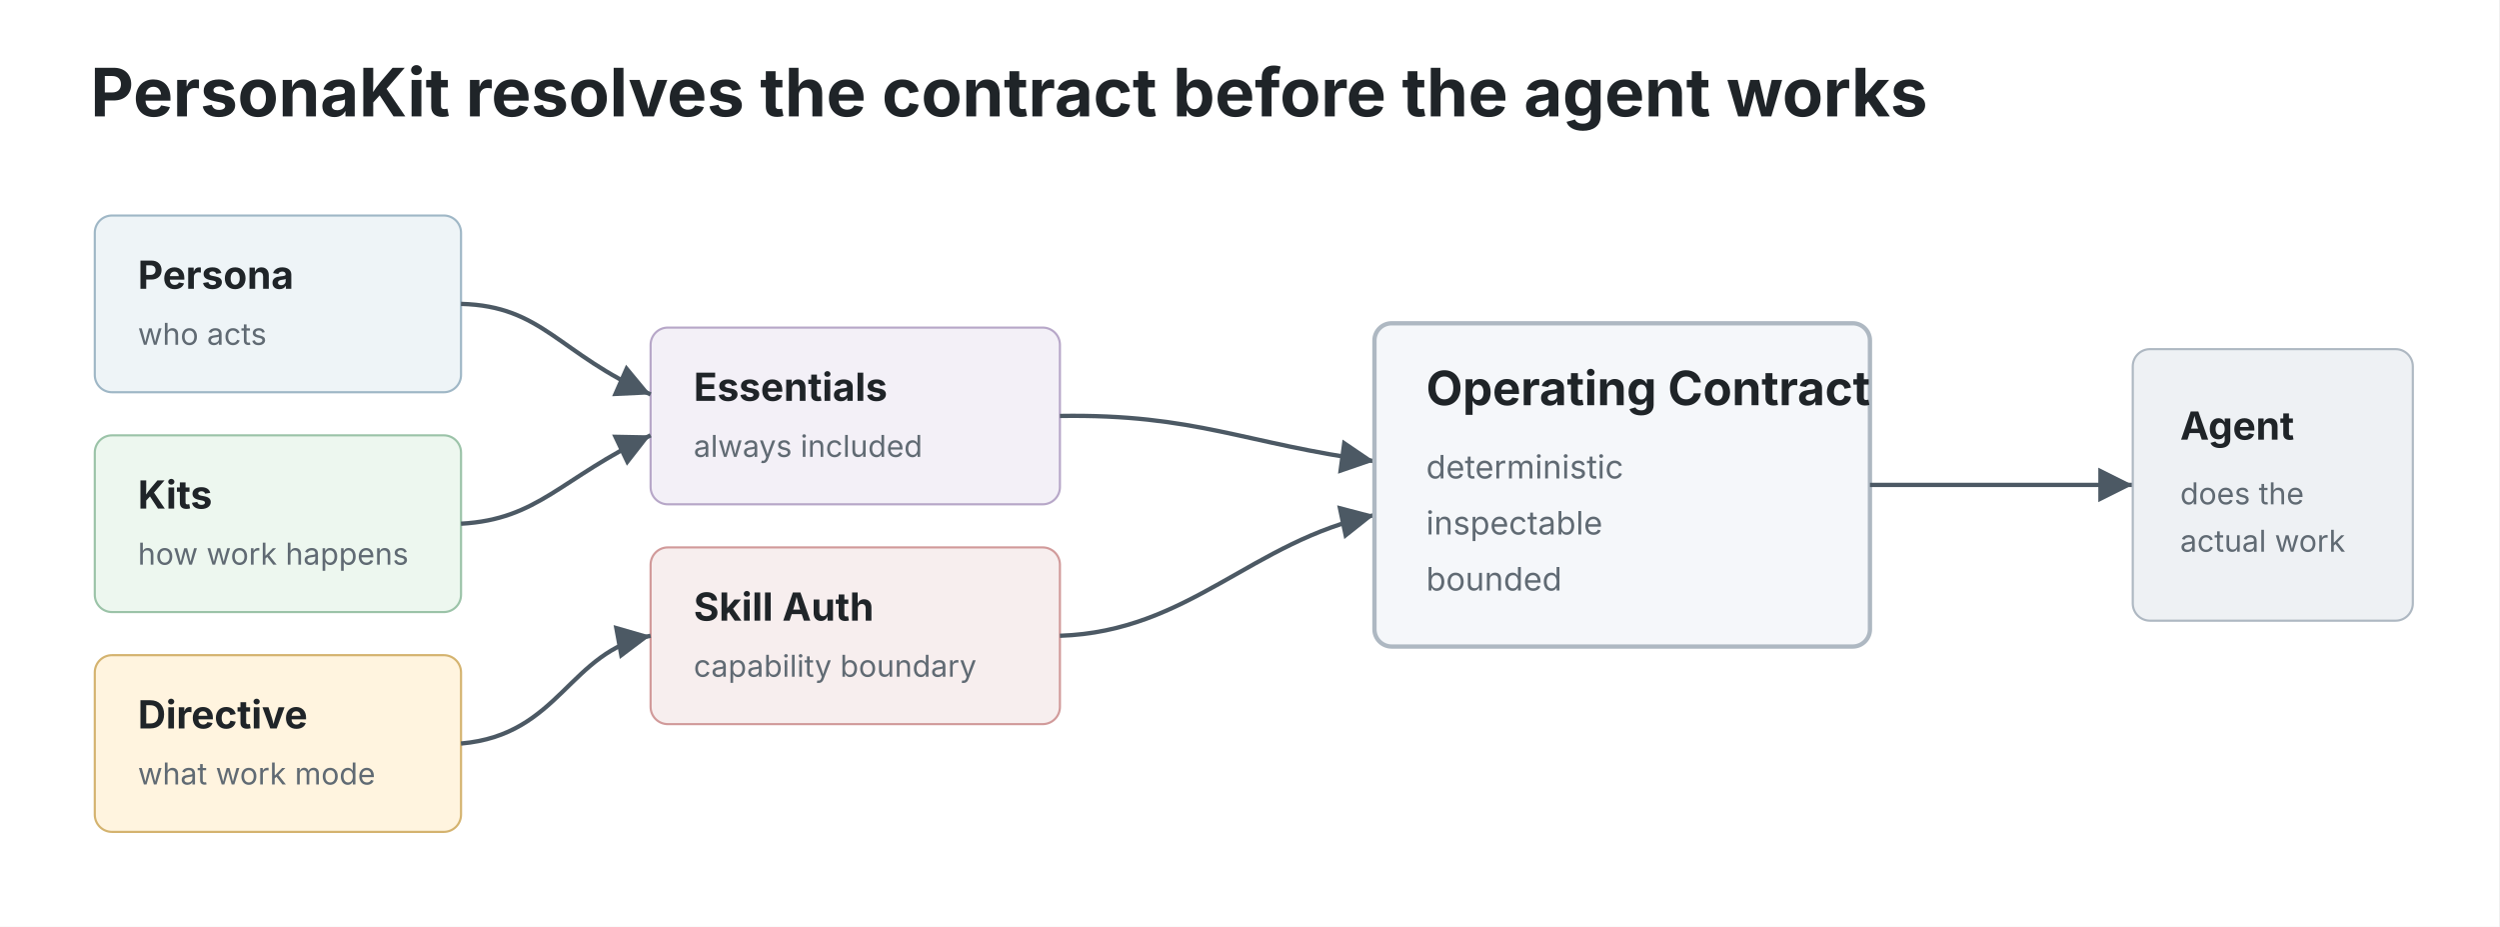
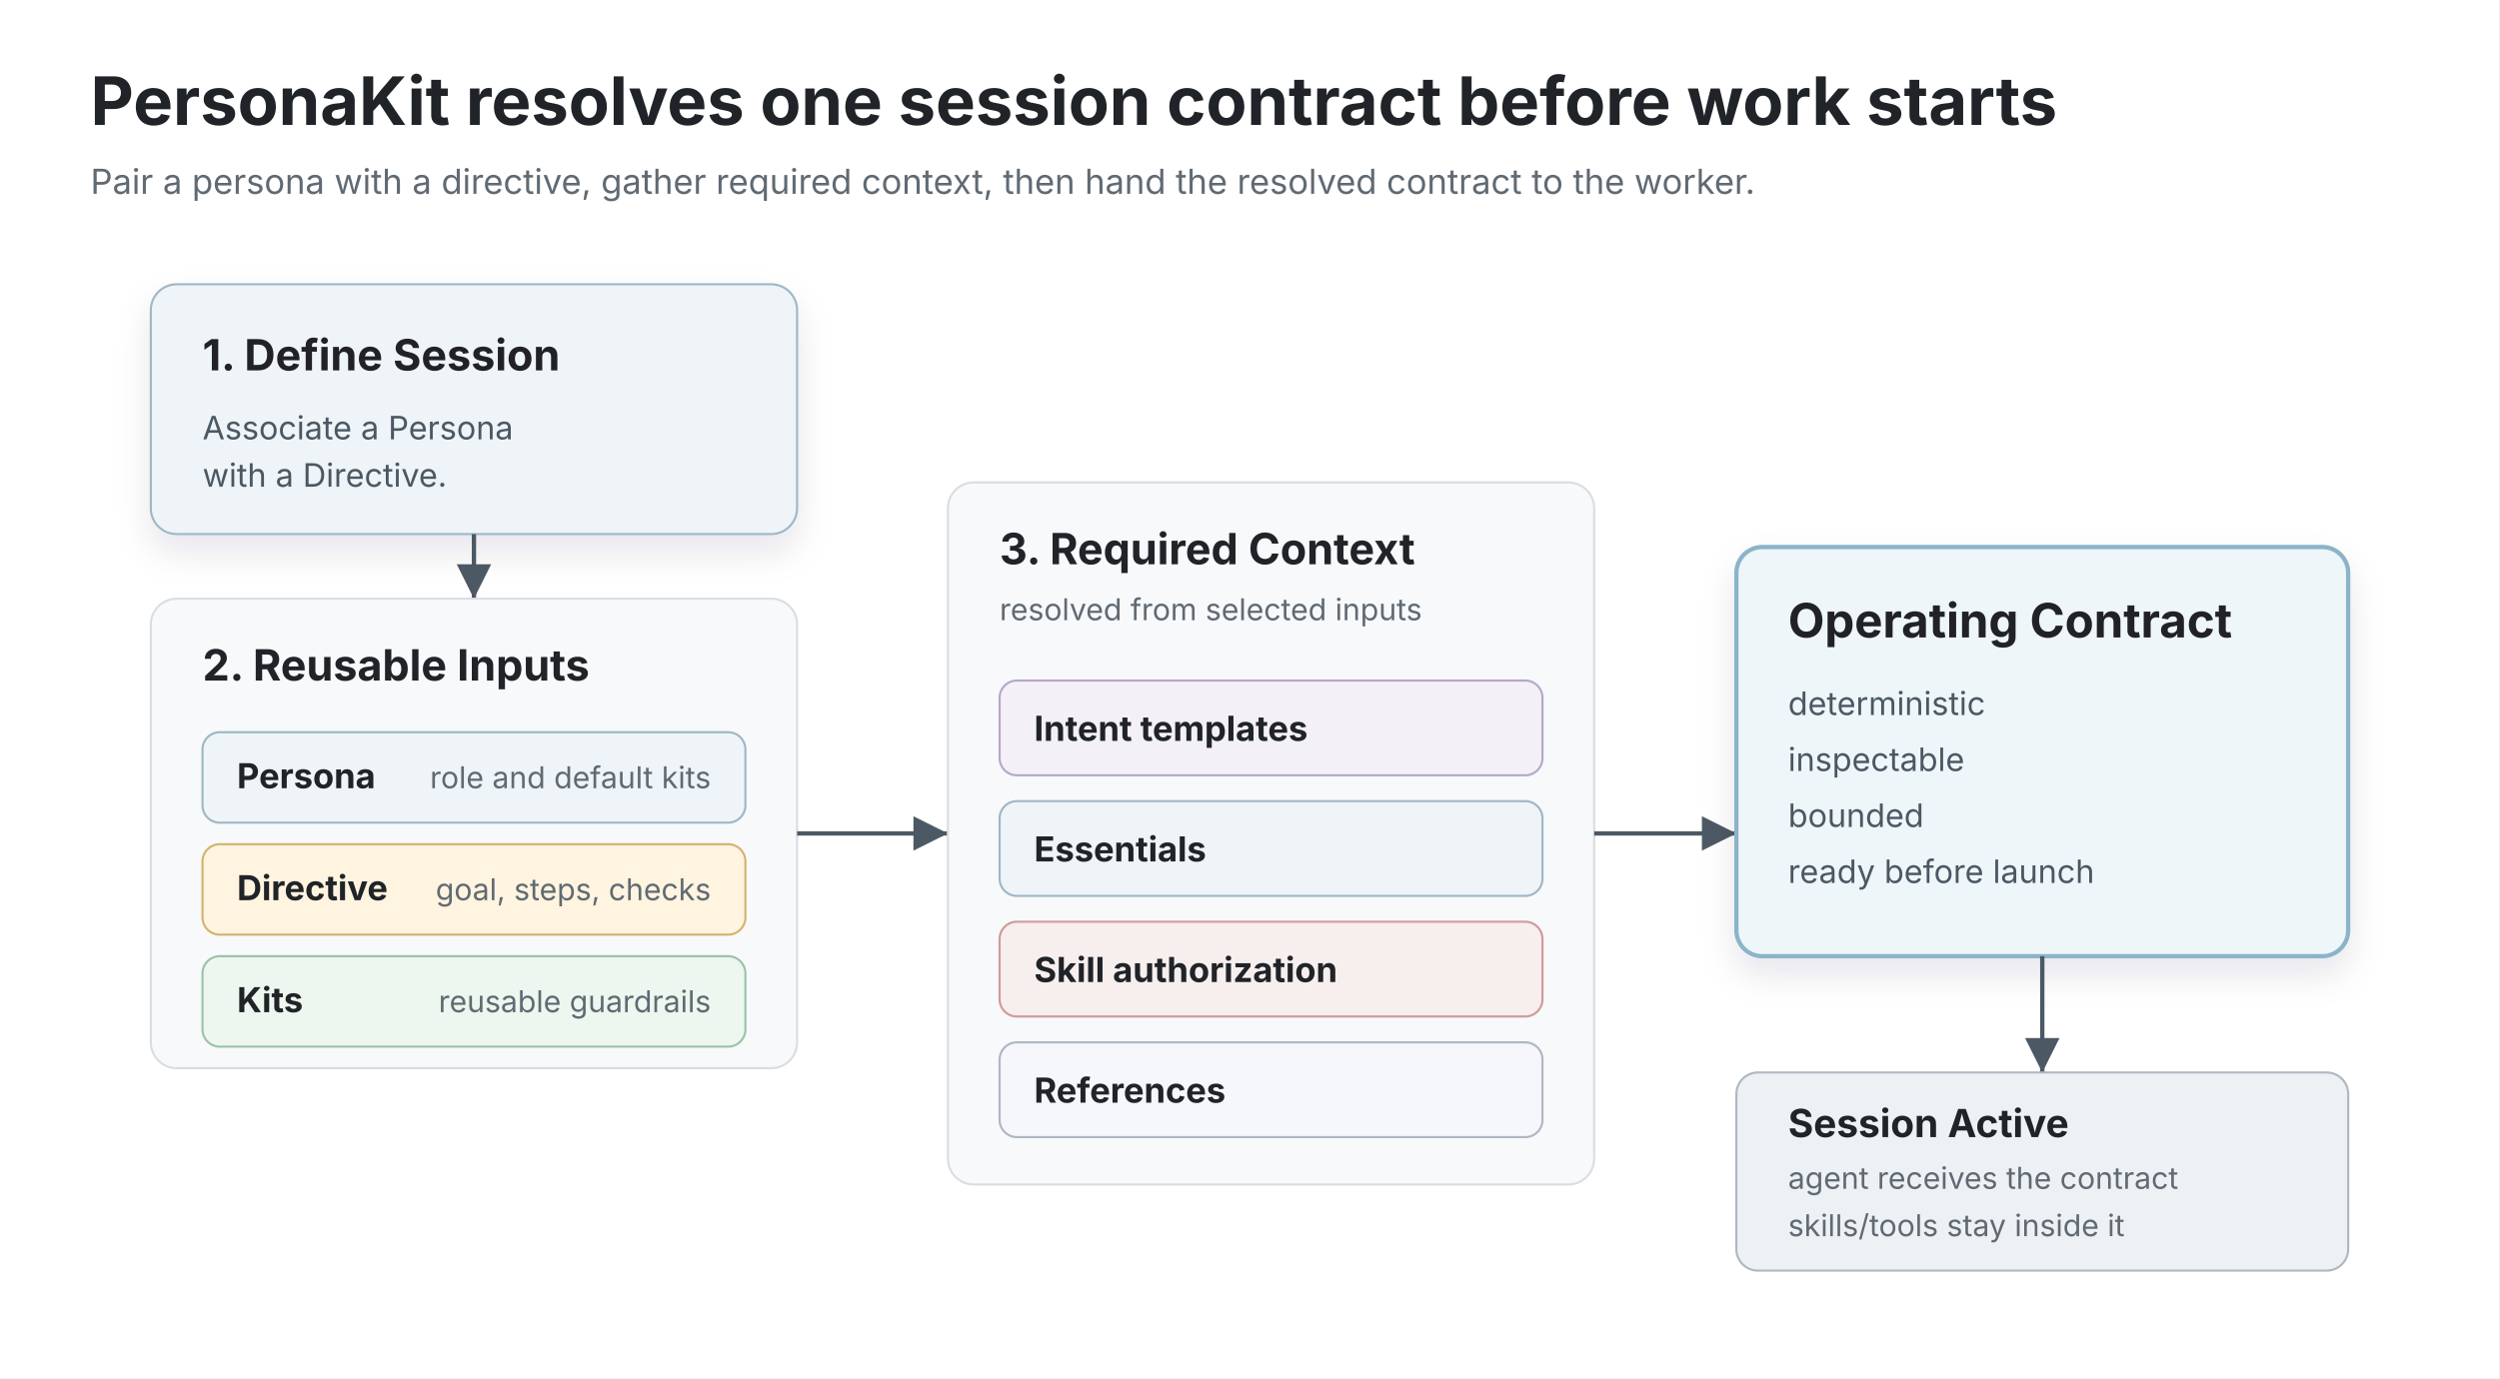
- <svg xmlns="http://www.w3.org/2000/svg" width="1160" height="430" viewBox="0 0 1160 430" role="img" aria-labelledby="title desc">
-   <rect width="1160" height="430" fill="#ffffff" />
+ <svg xmlns="http://www.w3.org/2000/svg" width="1160" height="640" viewBox="0 0 1160 640" role="img" aria-labelledby="title desc">
+   <rect width="1160" height="640" fill="#ffffff" />
  <defs>
    <marker id="arrow" markerWidth="12" markerHeight="12" refX="10" refY="6" orient="auto">
      <path d="M2,2 L10,6 L2,10 Z" fill="#4c5964" />
    </marker>
+     <filter id="shadow" x="-20%" y="-20%" width="140%" height="140%">
+       <feDropShadow dx="0" dy="8" stdDeviation="8" flood-color="#202428" flood-opacity="0.10" />
+     </filter>
  </defs>
-   <g font-family="-apple-system,BlinkMacSystemFont,Segoe UI,sans-serif" font-size="18" fill="#1f2428">
-     <text x="42" y="54" font-size="31" font-weight="700">PersonaKit resolves the contract before the agent works</text>
-     <g transform="translate(44 100)">
-       <rect x="0" y="0" width="170" height="82" rx="8" fill="#eef4f7" stroke="#9fb7c6" />
-       <text x="20" y="34" font-weight="700">Persona</text>
-       <text x="20" y="60" font-size="14" fill="#606a73">who acts</text>
+   <g font-family="-apple-system,BlinkMacSystemFont,Segoe UI,sans-serif" fill="#202428">
+     <text x="42" y="58" font-size="31" font-weight="750">PersonaKit resolves one session contract before work starts</text>
+     <text x="42" y="90" font-size="16" fill="#606a73">Pair a persona with a directive, gather required context, then hand the resolved contract to the worker.</text>
+     <g transform="translate(70 132)" filter="url(#shadow)">
+       <rect x="0" y="0" width="300" height="116" rx="12" fill="#eef4f7" stroke="#9fb7c6" />
+       <text x="24" y="40" font-size="20" font-weight="750">1. Define Session</text>
+       <text x="24" y="72" font-size="15" fill="#4c5964">Associate a Persona</text>
+       <text x="24" y="94" font-size="15" fill="#4c5964">with a Directive.</text>
    </g>
-     <g transform="translate(44 202)">
-       <rect x="0" y="0" width="170" height="82" rx="8" fill="#edf7ef" stroke="#9bc3a8" />
-       <text x="20" y="34" font-weight="700">Kits</text>
-       <text x="20" y="60" font-size="14" fill="#606a73">how work happens</text>
+     <path d="M220 248 L220 278" stroke="#4c5964" stroke-width="2" fill="none" marker-end="url(#arrow)" />
+     <g transform="translate(70 278)">
+       <rect x="0" y="0" width="300" height="218" rx="12" fill="#f7f9fb" stroke="#d9dee4" />
+       <text x="24" y="38" font-size="20" font-weight="750">2. Reusable Inputs</text>
+       <g transform="translate(24 62)">
+         <rect x="0" y="0" width="252" height="42" rx="8" fill="#eef4f7" stroke="#9fb7c6" />
+         <text x="16" y="26" font-size="16" font-weight="750">Persona</text>
+         <text x="236" y="26" font-size="14" fill="#606a73" text-anchor="end">role and default kits</text>
+       </g>
+       <g transform="translate(24 114)">
+         <rect x="0" y="0" width="252" height="42" rx="8" fill="#fff4df" stroke="#d4b36f" />
+         <text x="16" y="26" font-size="16" font-weight="750">Directive</text>
+         <text x="236" y="26" font-size="14" fill="#606a73" text-anchor="end">goal, steps, checks</text>
+       </g>
+       <g transform="translate(24 166)">
+         <rect x="0" y="0" width="252" height="42" rx="8" fill="#edf7ef" stroke="#9bc3a8" />
+         <text x="16" y="26" font-size="16" font-weight="750">Kits</text>
+         <text x="236" y="26" font-size="14" fill="#606a73" text-anchor="end">reusable guardrails</text>
+       </g>
    </g>
-     <g transform="translate(44 304)">
-       <rect x="0" y="0" width="170" height="82" rx="8" fill="#fff4df" stroke="#d4b36f" />
-       <text x="20" y="34" font-weight="700">Directive</text>
-       <text x="20" y="60" font-size="14" fill="#606a73">what work mode</text>
+     <path d="M370 387 L440 387" stroke="#4c5964" stroke-width="2" fill="none" marker-end="url(#arrow)" />
+     <g transform="translate(440 224)">
+       <rect x="0" y="0" width="300" height="326" rx="12" fill="#f7f9fb" stroke="#d9dee4" />
+       <text x="24" y="38" font-size="20" font-weight="750">3. Required Context</text>
+       <text x="24" y="64" font-size="14" fill="#606a73">resolved from selected inputs</text>
+       <g transform="translate(24 92)">
+         <rect x="0" y="0" width="252" height="44" rx="8" fill="#f3f0f7" stroke="#b7a7c8" />
+         <text x="16" y="28" font-size="16" font-weight="750">Intent templates</text>
+       </g>
+       <g transform="translate(24 148)">
+         <rect x="0" y="0" width="252" height="44" rx="8" fill="#eef4f7" stroke="#9fb7c6" />
+         <text x="16" y="28" font-size="16" font-weight="750">Essentials</text>
+       </g>
+       <g transform="translate(24 204)">
+         <rect x="0" y="0" width="252" height="44" rx="8" fill="#f7eeee" stroke="#d19a9a" />
+         <text x="16" y="28" font-size="16" font-weight="750">Skill authorization</text>
+       </g>
+       <g transform="translate(24 260)">
+         <rect x="0" y="0" width="252" height="44" rx="8" fill="#f5f7fa" stroke="#aeb8c2" />
+         <text x="16" y="28" font-size="16" font-weight="750">References</text>
+       </g>
    </g>
-     <g transform="translate(302 152)">
-       <rect x="0" y="0" width="190" height="82" rx="8" fill="#f3f0f7" stroke="#b7a7c8" />
-       <text x="20" y="34" font-weight="700">Essentials</text>
-       <text x="20" y="60" font-size="14" fill="#606a73">always included</text>
+     <path d="M740 387 L806 387" stroke="#4c5964" stroke-width="2" fill="none" marker-end="url(#arrow)" />
+     <g transform="translate(806 254)" filter="url(#shadow)">
+       <rect x="0" y="0" width="284" height="190" rx="12" fill="#eef6fa" stroke="#8db3c9" stroke-width="2" />
+       <text x="24" y="42" font-size="22" font-weight="750">Operating Contract</text>
+       <text x="24" y="78" font-size="15" fill="#4c5964">deterministic</text>
+       <text x="24" y="104" font-size="15" fill="#4c5964">inspectable</text>
+       <text x="24" y="130" font-size="15" fill="#4c5964">bounded</text>
+       <text x="24" y="156" font-size="15" fill="#4c5964">ready before launch</text>
    </g>
-     <g transform="translate(302 254)">
-       <rect x="0" y="0" width="190" height="82" rx="8" fill="#f7eeee" stroke="#d19a9a" />
-       <text x="20" y="34" font-weight="700">Skill Auth</text>
-       <text x="20" y="60" font-size="14" fill="#606a73">capability boundary</text>
-     </g>
-     <path d="M214 141 C252 142 259 164 302 183" stroke="#4c5964" stroke-width="2" fill="none" marker-end="url(#arrow)" />
-     <path d="M214 243 C250 241 260 222 302 202" stroke="#4c5964" stroke-width="2" fill="none" marker-end="url(#arrow)" />
-     <path d="M214 345 C260 341 264 302 302 295" stroke="#4c5964" stroke-width="2" fill="none" marker-end="url(#arrow)" />
-     <path d="M492 193 C555 192 578 206 638 214" stroke="#4c5964" stroke-width="2" fill="none" marker-end="url(#arrow)" />
-     <path d="M492 295 C552 293 581 251 638 239" stroke="#4c5964" stroke-width="2" fill="none" marker-end="url(#arrow)" />
-     <g transform="translate(638 150)">
-       <rect x="0" y="0" width="230" height="150" rx="8" fill="#f5f7fa" stroke="#aeb8c2" stroke-width="2" />
-       <text x="24" y="38" font-size="22" font-weight="700">Operating Contract</text>
-       <text x="24" y="72" font-size="15" fill="#606a73">deterministic</text>
-       <text x="24" y="98" font-size="15" fill="#606a73">inspectable</text>
-       <text x="24" y="124" font-size="15" fill="#606a73">bounded</text>
-     </g>
-     <path d="M868 225 L990 225" stroke="#4c5964" stroke-width="2" fill="none" marker-end="url(#arrow)" />
-     <g transform="translate(990 162)">
-       <rect x="0" y="0" width="130" height="126" rx="8" fill="#eef1f4" stroke="#aeb8c2" />
-       <text x="22" y="42" font-weight="700">Agent</text>
-       <text x="22" y="72" font-size="14" fill="#606a73">does the</text>
-       <text x="22" y="94" font-size="14" fill="#606a73">actual work</text>
+     <path d="M948 444 L948 498" stroke="#4c5964" stroke-width="2" fill="none" marker-end="url(#arrow)" />
+     <g transform="translate(806 498)">
+       <rect x="0" y="0" width="284" height="92" rx="10" fill="#eef1f4" stroke="#aeb8c2" />
+       <text x="24" y="30" font-size="18" font-weight="750">Session Active</text>
+       <text x="24" y="54" font-size="14" fill="#606a73">agent receives the contract</text>
+       <text x="24" y="76" font-size="14" fill="#606a73">skills/tools stay inside it</text>
    </g>
  </g>
</svg>
